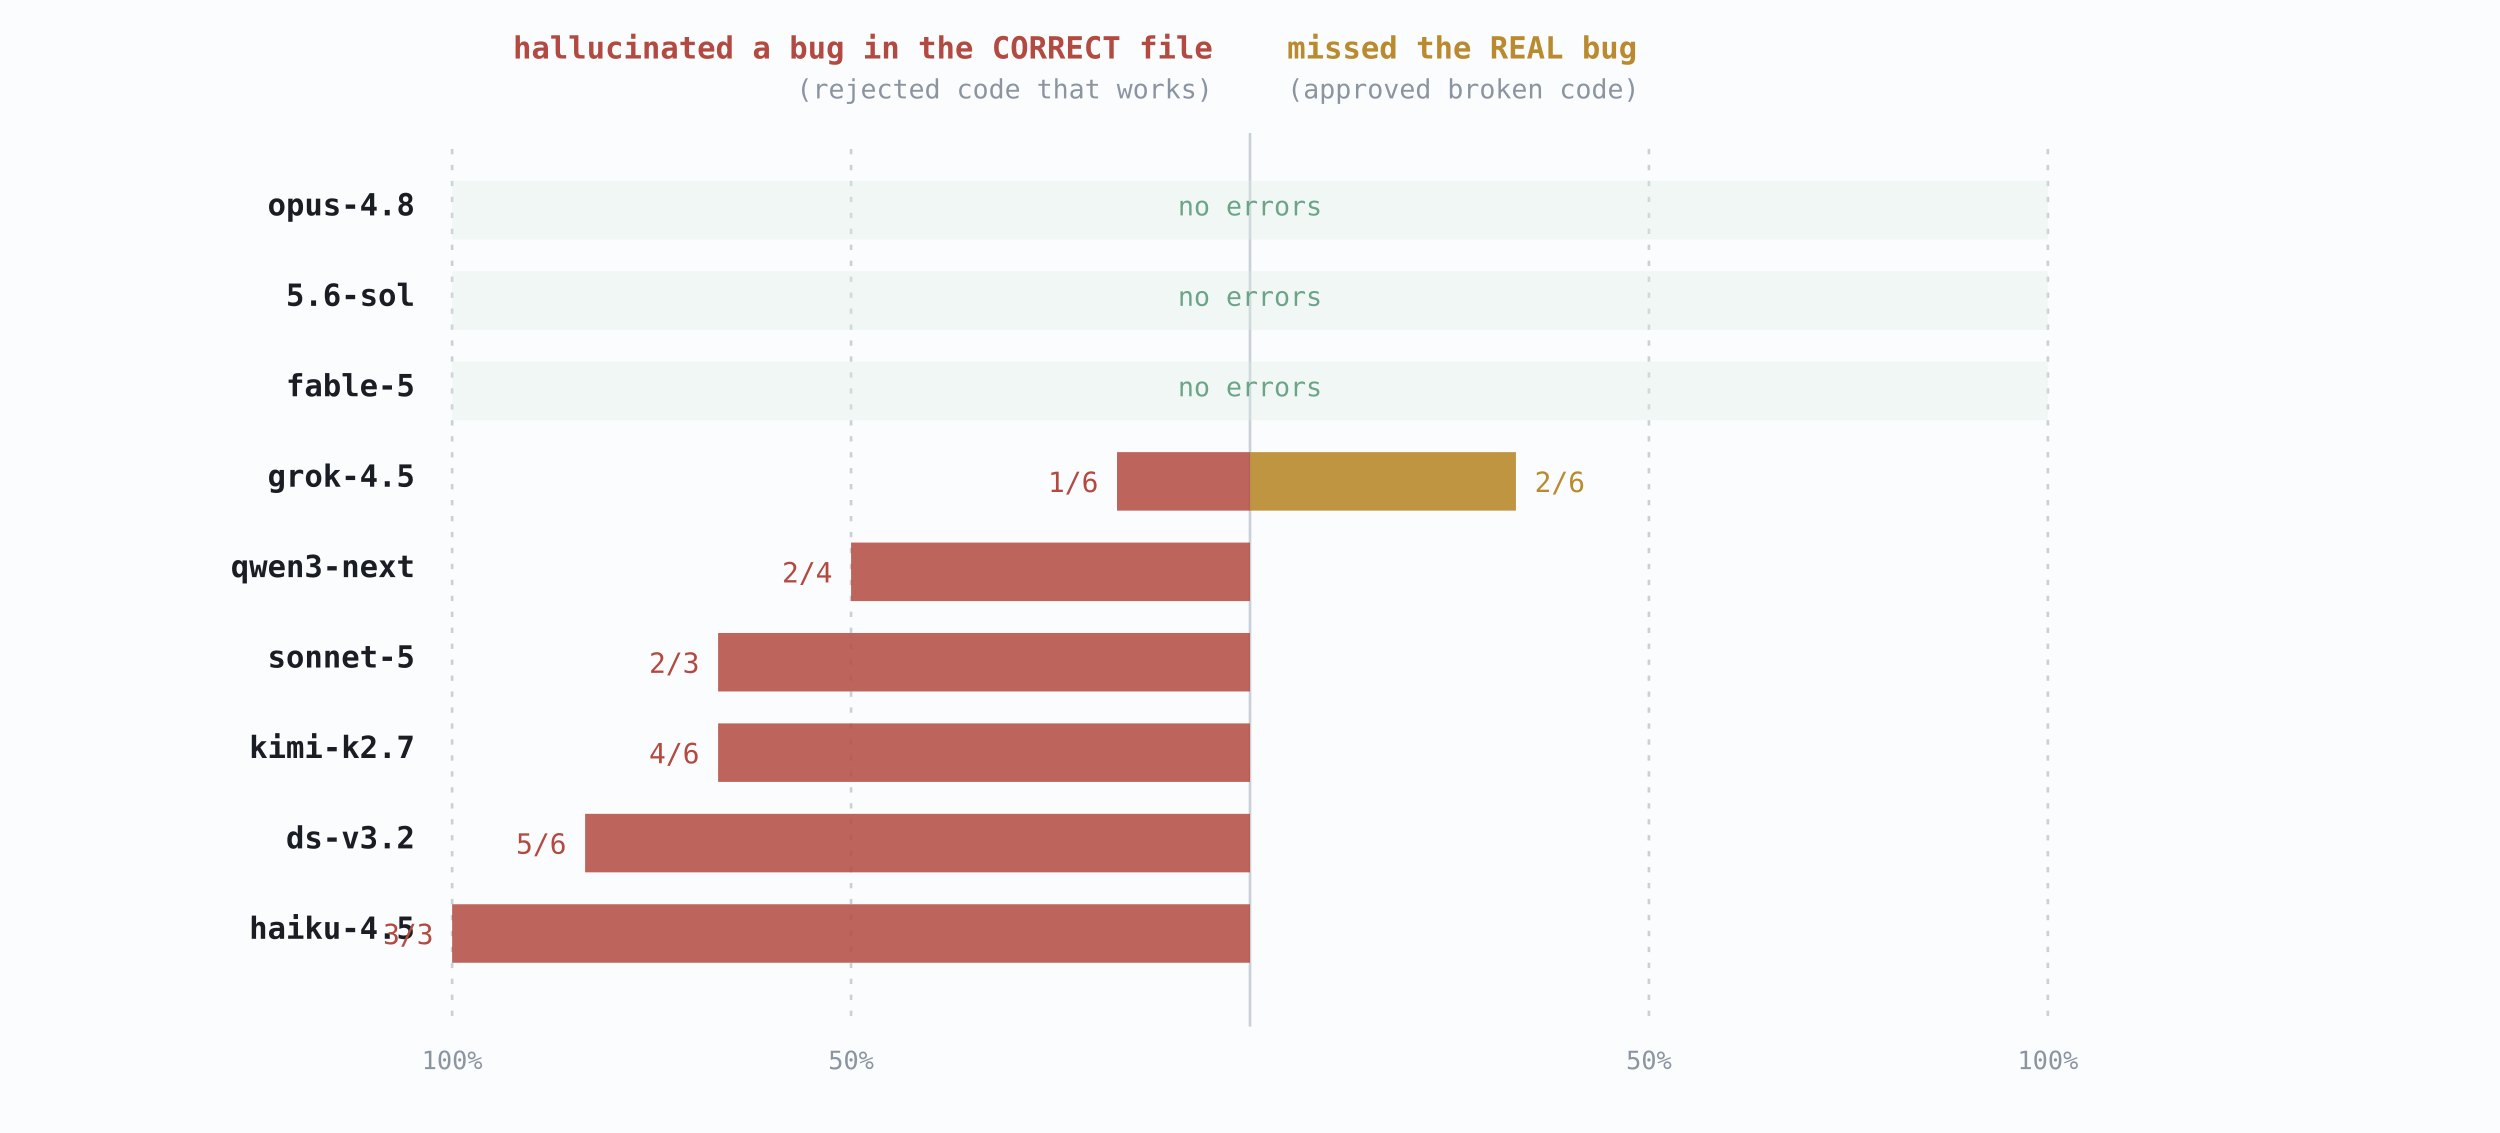
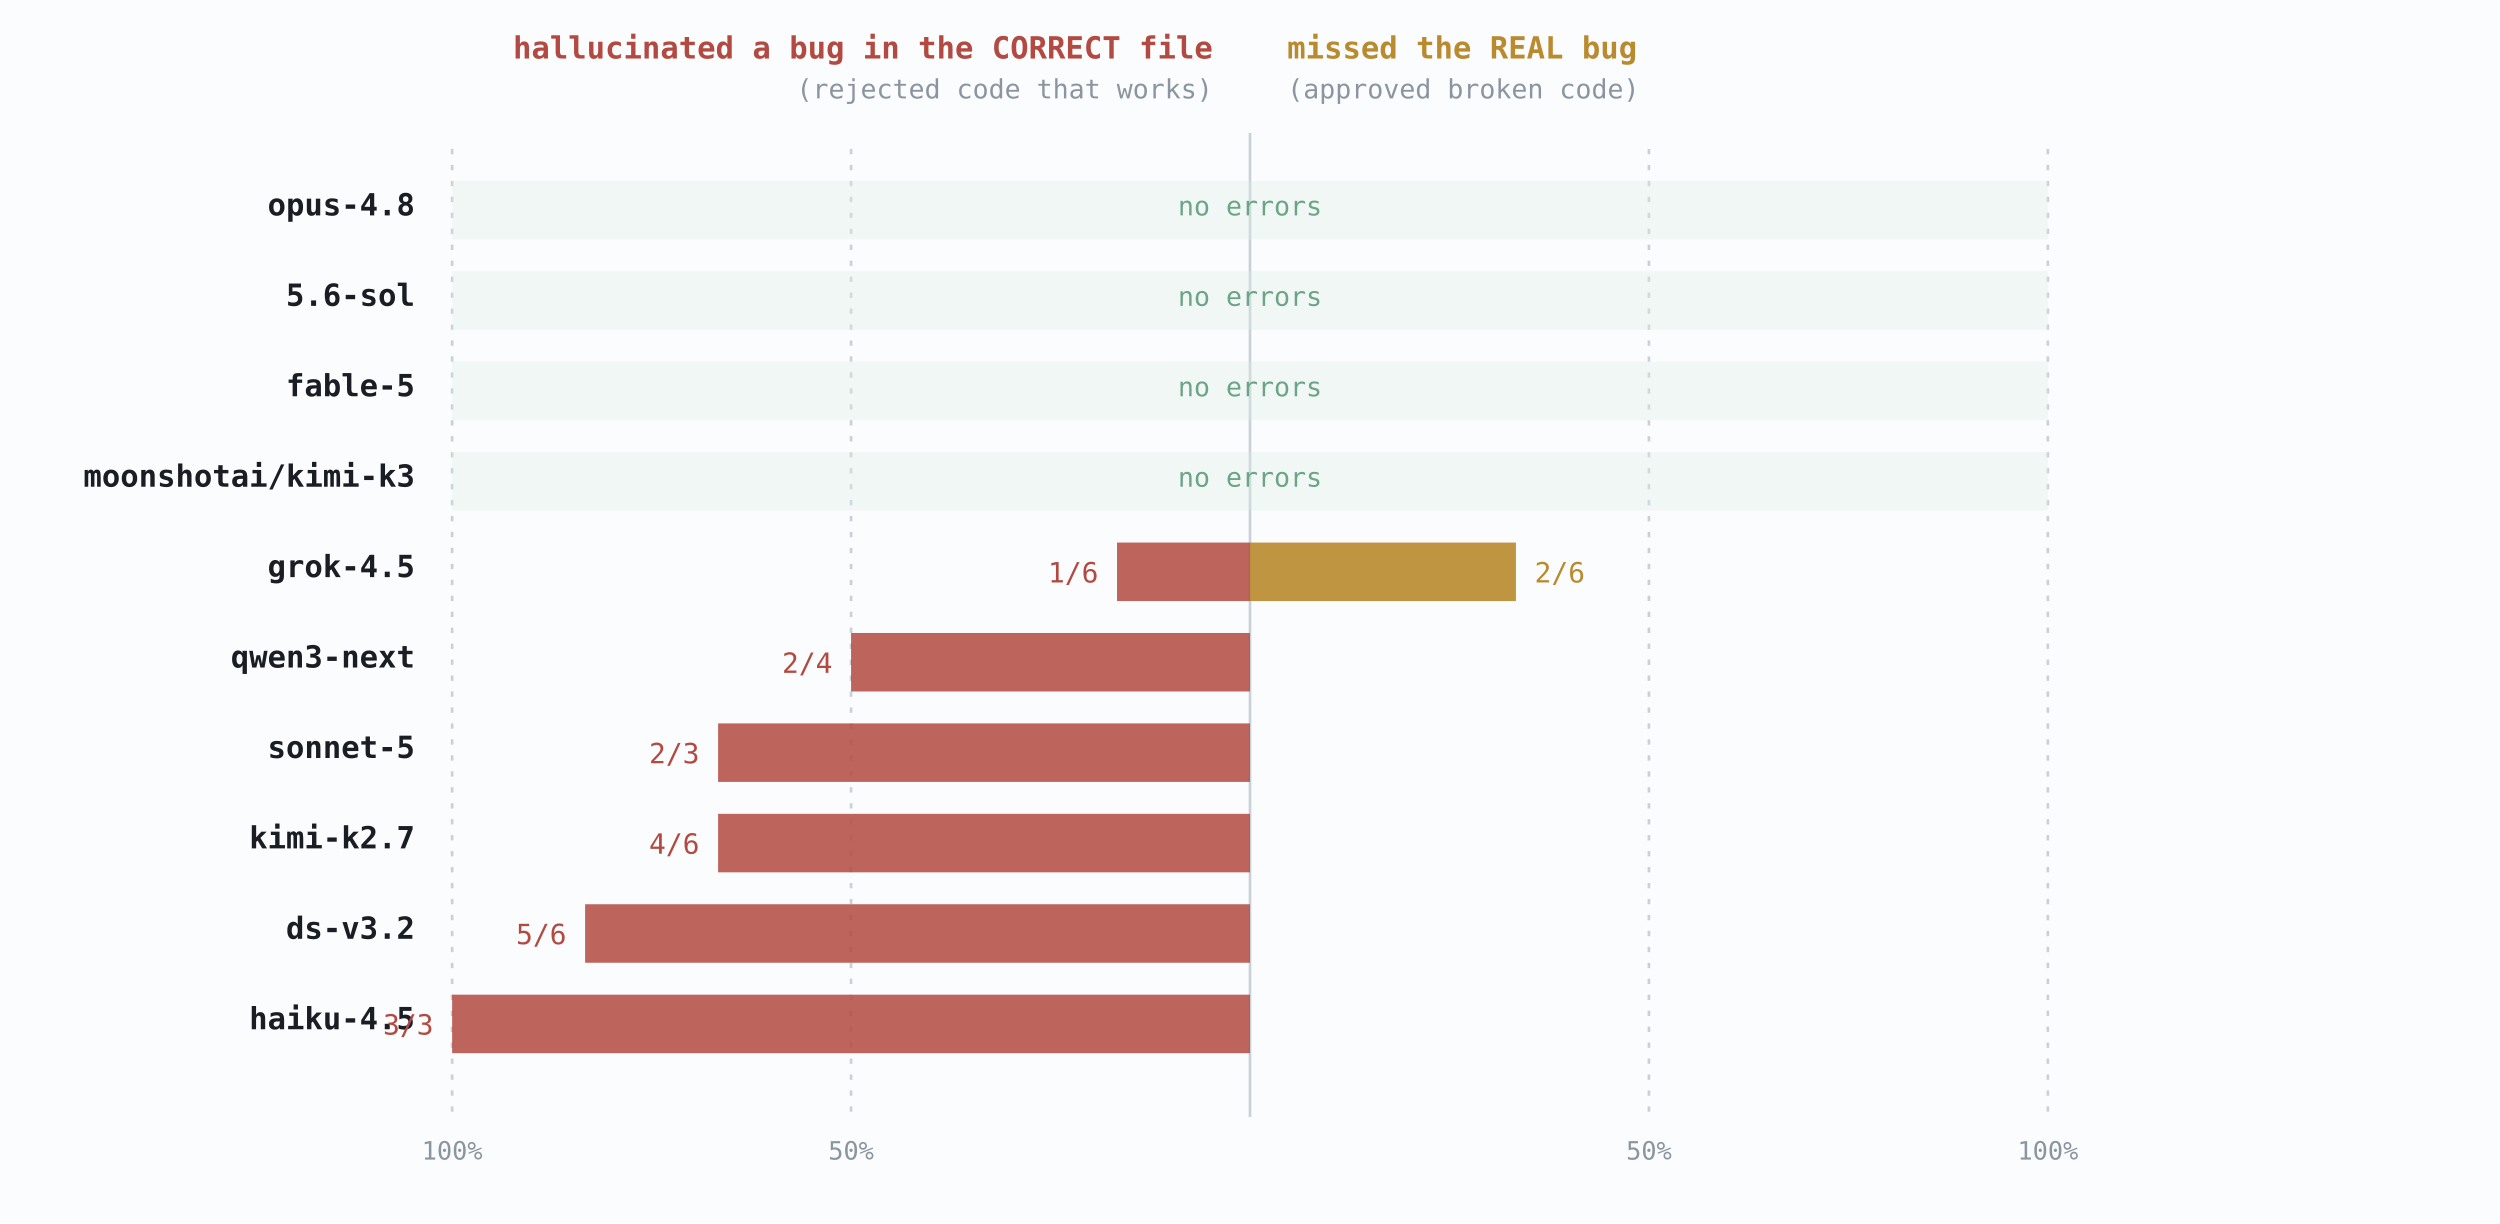
- <svg xmlns="http://www.w3.org/2000/svg" width="940" height="426" viewBox="0 0 940 426" font-family="ui-monospace,'SF Mono','Cascadia Code',Menlo,Consolas,monospace">
-   <rect width="940" height="426" fill="#FBFCFD" />
+ <svg xmlns="http://www.w3.org/2000/svg" width="940" height="460" viewBox="0 0 940 460" font-family="ui-monospace,'SF Mono','Cascadia Code',Menlo,Consolas,monospace">
+   <rect width="940" height="460" fill="#FBFCFD" />
  <text x="456" y="22" font-size="11.5" fill="#B34A41" text-anchor="end" font-weight="bold">hallucinated a bug in the CORRECT file</text>
  <text x="456" y="37" font-size="10" fill="#8B95A1" text-anchor="end" font-weight="normal">(rejected code that works)</text>
  <text x="484" y="22" font-size="11.5" fill="#B98A2E" text-anchor="start" font-weight="bold">missed the REAL bug</text>
  <text x="484" y="37" font-size="10" fill="#8B95A1" text-anchor="start" font-weight="normal">(approved broken code)</text>
-   <line x1="470" y1="50" x2="470" y2="386" stroke="#C9D0D7" />
-   <line x1="320.0" y1="56" x2="320.0" y2="386" stroke="#C9D0D7" stroke-dasharray="2 4" />
-   <text x="320.0" y="402" font-size="9.5" fill="#8B95A1" text-anchor="middle" font-weight="normal">50%</text>
-   <line x1="620.0" y1="56" x2="620.0" y2="386" stroke="#C9D0D7" stroke-dasharray="2 4" />
-   <text x="620.0" y="402" font-size="9.5" fill="#8B95A1" text-anchor="middle" font-weight="normal">50%</text>
-   <line x1="170.0" y1="56" x2="170.0" y2="386" stroke="#C9D0D7" stroke-dasharray="2 4" />
-   <text x="170.0" y="402" font-size="9.5" fill="#8B95A1" text-anchor="middle" font-weight="normal">100%</text>
-   <line x1="770.0" y1="56" x2="770.0" y2="386" stroke="#C9D0D7" stroke-dasharray="2 4" />
-   <text x="770.0" y="402" font-size="9.5" fill="#8B95A1" text-anchor="middle" font-weight="normal">100%</text>
+   <line x1="470" y1="50" x2="470" y2="420" stroke="#C9D0D7" />
+   <line x1="320.0" y1="56" x2="320.0" y2="420" stroke="#C9D0D7" stroke-dasharray="2 4" />
+   <text x="320.0" y="436" font-size="9.5" fill="#8B95A1" text-anchor="middle" font-weight="normal">50%</text>
+   <line x1="620.0" y1="56" x2="620.0" y2="420" stroke="#C9D0D7" stroke-dasharray="2 4" />
+   <text x="620.0" y="436" font-size="9.5" fill="#8B95A1" text-anchor="middle" font-weight="normal">50%</text>
+   <line x1="170.0" y1="56" x2="170.0" y2="420" stroke="#C9D0D7" stroke-dasharray="2 4" />
+   <text x="170.0" y="436" font-size="9.5" fill="#8B95A1" text-anchor="middle" font-weight="normal">100%</text>
+   <line x1="770.0" y1="56" x2="770.0" y2="420" stroke="#C9D0D7" stroke-dasharray="2 4" />
+   <text x="770.0" y="436" font-size="9.5" fill="#8B95A1" text-anchor="middle" font-weight="normal">100%</text>
  <text x="156" y="81" font-size="11.5" fill="#1A1E24" text-anchor="end" font-weight="bold">opus-4.8</text>
  <text x="470" y="81" font-size="10" fill="#2F7D55" text-anchor="middle" font-weight="normal">no errors</text>
  <rect x="170" y="68" width="600" height="22" fill="#DCEFE4" opacity="0.35" />
  <text x="156" y="115" font-size="11.5" fill="#1A1E24" text-anchor="end" font-weight="bold">5.6-sol</text>
  <text x="470" y="115" font-size="10" fill="#2F7D55" text-anchor="middle" font-weight="normal">no errors</text>
  <rect x="170" y="102" width="600" height="22" fill="#DCEFE4" opacity="0.35" />
  <text x="156" y="149" font-size="11.5" fill="#1A1E24" text-anchor="end" font-weight="bold">fable-5</text>
  <text x="470" y="149" font-size="10" fill="#2F7D55" text-anchor="middle" font-weight="normal">no errors</text>
  <rect x="170" y="136" width="600" height="22" fill="#DCEFE4" opacity="0.35" />
-   <text x="156" y="183" font-size="11.5" fill="#1A1E24" text-anchor="end" font-weight="bold">grok-4.5</text>
-   <rect x="420.0" y="170" width="50.0" height="22" fill="#B34A41" opacity="0.85" />
-   <text x="413.0" y="185" font-size="10.5" fill="#B34A41" text-anchor="end" font-weight="normal">1/6</text>
-   <rect x="470" y="170" width="100.0" height="22" fill="#B98A2E" opacity="0.9" />
-   <text x="577.0" y="185" font-size="10.5" fill="#B98A2E" text-anchor="start" font-weight="normal">2/6</text>
-   <text x="156" y="217" font-size="11.5" fill="#1A1E24" text-anchor="end" font-weight="bold">qwen3-next</text>
-   <rect x="320.0" y="204" width="150.0" height="22" fill="#B34A41" opacity="0.85" />
-   <text x="313.0" y="219" font-size="10.5" fill="#B34A41" text-anchor="end" font-weight="normal">2/4</text>
-   <text x="156" y="251" font-size="11.5" fill="#1A1E24" text-anchor="end" font-weight="bold">sonnet-5</text>
-   <rect x="270.0" y="238" width="200.0" height="22" fill="#B34A41" opacity="0.85" />
-   <text x="263.0" y="253" font-size="10.5" fill="#B34A41" text-anchor="end" font-weight="normal">2/3</text>
-   <text x="156" y="285" font-size="11.5" fill="#1A1E24" text-anchor="end" font-weight="bold">kimi-k2.7</text>
+   <text x="156" y="183" font-size="11.5" fill="#1A1E24" text-anchor="end" font-weight="bold">moonshotai/kimi-k3</text>
+   <text x="470" y="183" font-size="10" fill="#2F7D55" text-anchor="middle" font-weight="normal">no errors</text>
+   <rect x="170" y="170" width="600" height="22" fill="#DCEFE4" opacity="0.35" />
+   <text x="156" y="217" font-size="11.5" fill="#1A1E24" text-anchor="end" font-weight="bold">grok-4.5</text>
+   <rect x="420.0" y="204" width="50.0" height="22" fill="#B34A41" opacity="0.85" />
+   <text x="413.0" y="219" font-size="10.5" fill="#B34A41" text-anchor="end" font-weight="normal">1/6</text>
+   <rect x="470" y="204" width="100.0" height="22" fill="#B98A2E" opacity="0.9" />
+   <text x="577.0" y="219" font-size="10.5" fill="#B98A2E" text-anchor="start" font-weight="normal">2/6</text>
+   <text x="156" y="251" font-size="11.5" fill="#1A1E24" text-anchor="end" font-weight="bold">qwen3-next</text>
+   <rect x="320.0" y="238" width="150.0" height="22" fill="#B34A41" opacity="0.85" />
+   <text x="313.0" y="253" font-size="10.5" fill="#B34A41" text-anchor="end" font-weight="normal">2/4</text>
+   <text x="156" y="285" font-size="11.5" fill="#1A1E24" text-anchor="end" font-weight="bold">sonnet-5</text>
  <rect x="270.0" y="272" width="200.0" height="22" fill="#B34A41" opacity="0.85" />
-   <text x="263.0" y="287" font-size="10.5" fill="#B34A41" text-anchor="end" font-weight="normal">4/6</text>
-   <text x="156" y="319" font-size="11.5" fill="#1A1E24" text-anchor="end" font-weight="bold">ds-v3.2</text>
-   <rect x="220.0" y="306" width="250.0" height="22" fill="#B34A41" opacity="0.85" />
-   <text x="213.0" y="321" font-size="10.5" fill="#B34A41" text-anchor="end" font-weight="normal">5/6</text>
-   <text x="156" y="353" font-size="11.5" fill="#1A1E24" text-anchor="end" font-weight="bold">haiku-4.5</text>
-   <rect x="170.0" y="340" width="300.0" height="22" fill="#B34A41" opacity="0.85" />
-   <text x="163.0" y="355" font-size="10.5" fill="#B34A41" text-anchor="end" font-weight="normal">3/3</text>
+   <text x="263.0" y="287" font-size="10.5" fill="#B34A41" text-anchor="end" font-weight="normal">2/3</text>
+   <text x="156" y="319" font-size="11.5" fill="#1A1E24" text-anchor="end" font-weight="bold">kimi-k2.7</text>
+   <rect x="270.0" y="306" width="200.0" height="22" fill="#B34A41" opacity="0.85" />
+   <text x="263.0" y="321" font-size="10.5" fill="#B34A41" text-anchor="end" font-weight="normal">4/6</text>
+   <text x="156" y="353" font-size="11.5" fill="#1A1E24" text-anchor="end" font-weight="bold">ds-v3.2</text>
+   <rect x="220.0" y="340" width="250.0" height="22" fill="#B34A41" opacity="0.85" />
+   <text x="213.0" y="355" font-size="10.5" fill="#B34A41" text-anchor="end" font-weight="normal">5/6</text>
+   <text x="156" y="387" font-size="11.5" fill="#1A1E24" text-anchor="end" font-weight="bold">haiku-4.5</text>
+   <rect x="170.0" y="374" width="300.0" height="22" fill="#B34A41" opacity="0.85" />
+   <text x="163.0" y="389" font-size="10.5" fill="#B34A41" text-anchor="end" font-weight="normal">3/3</text>
</svg>
